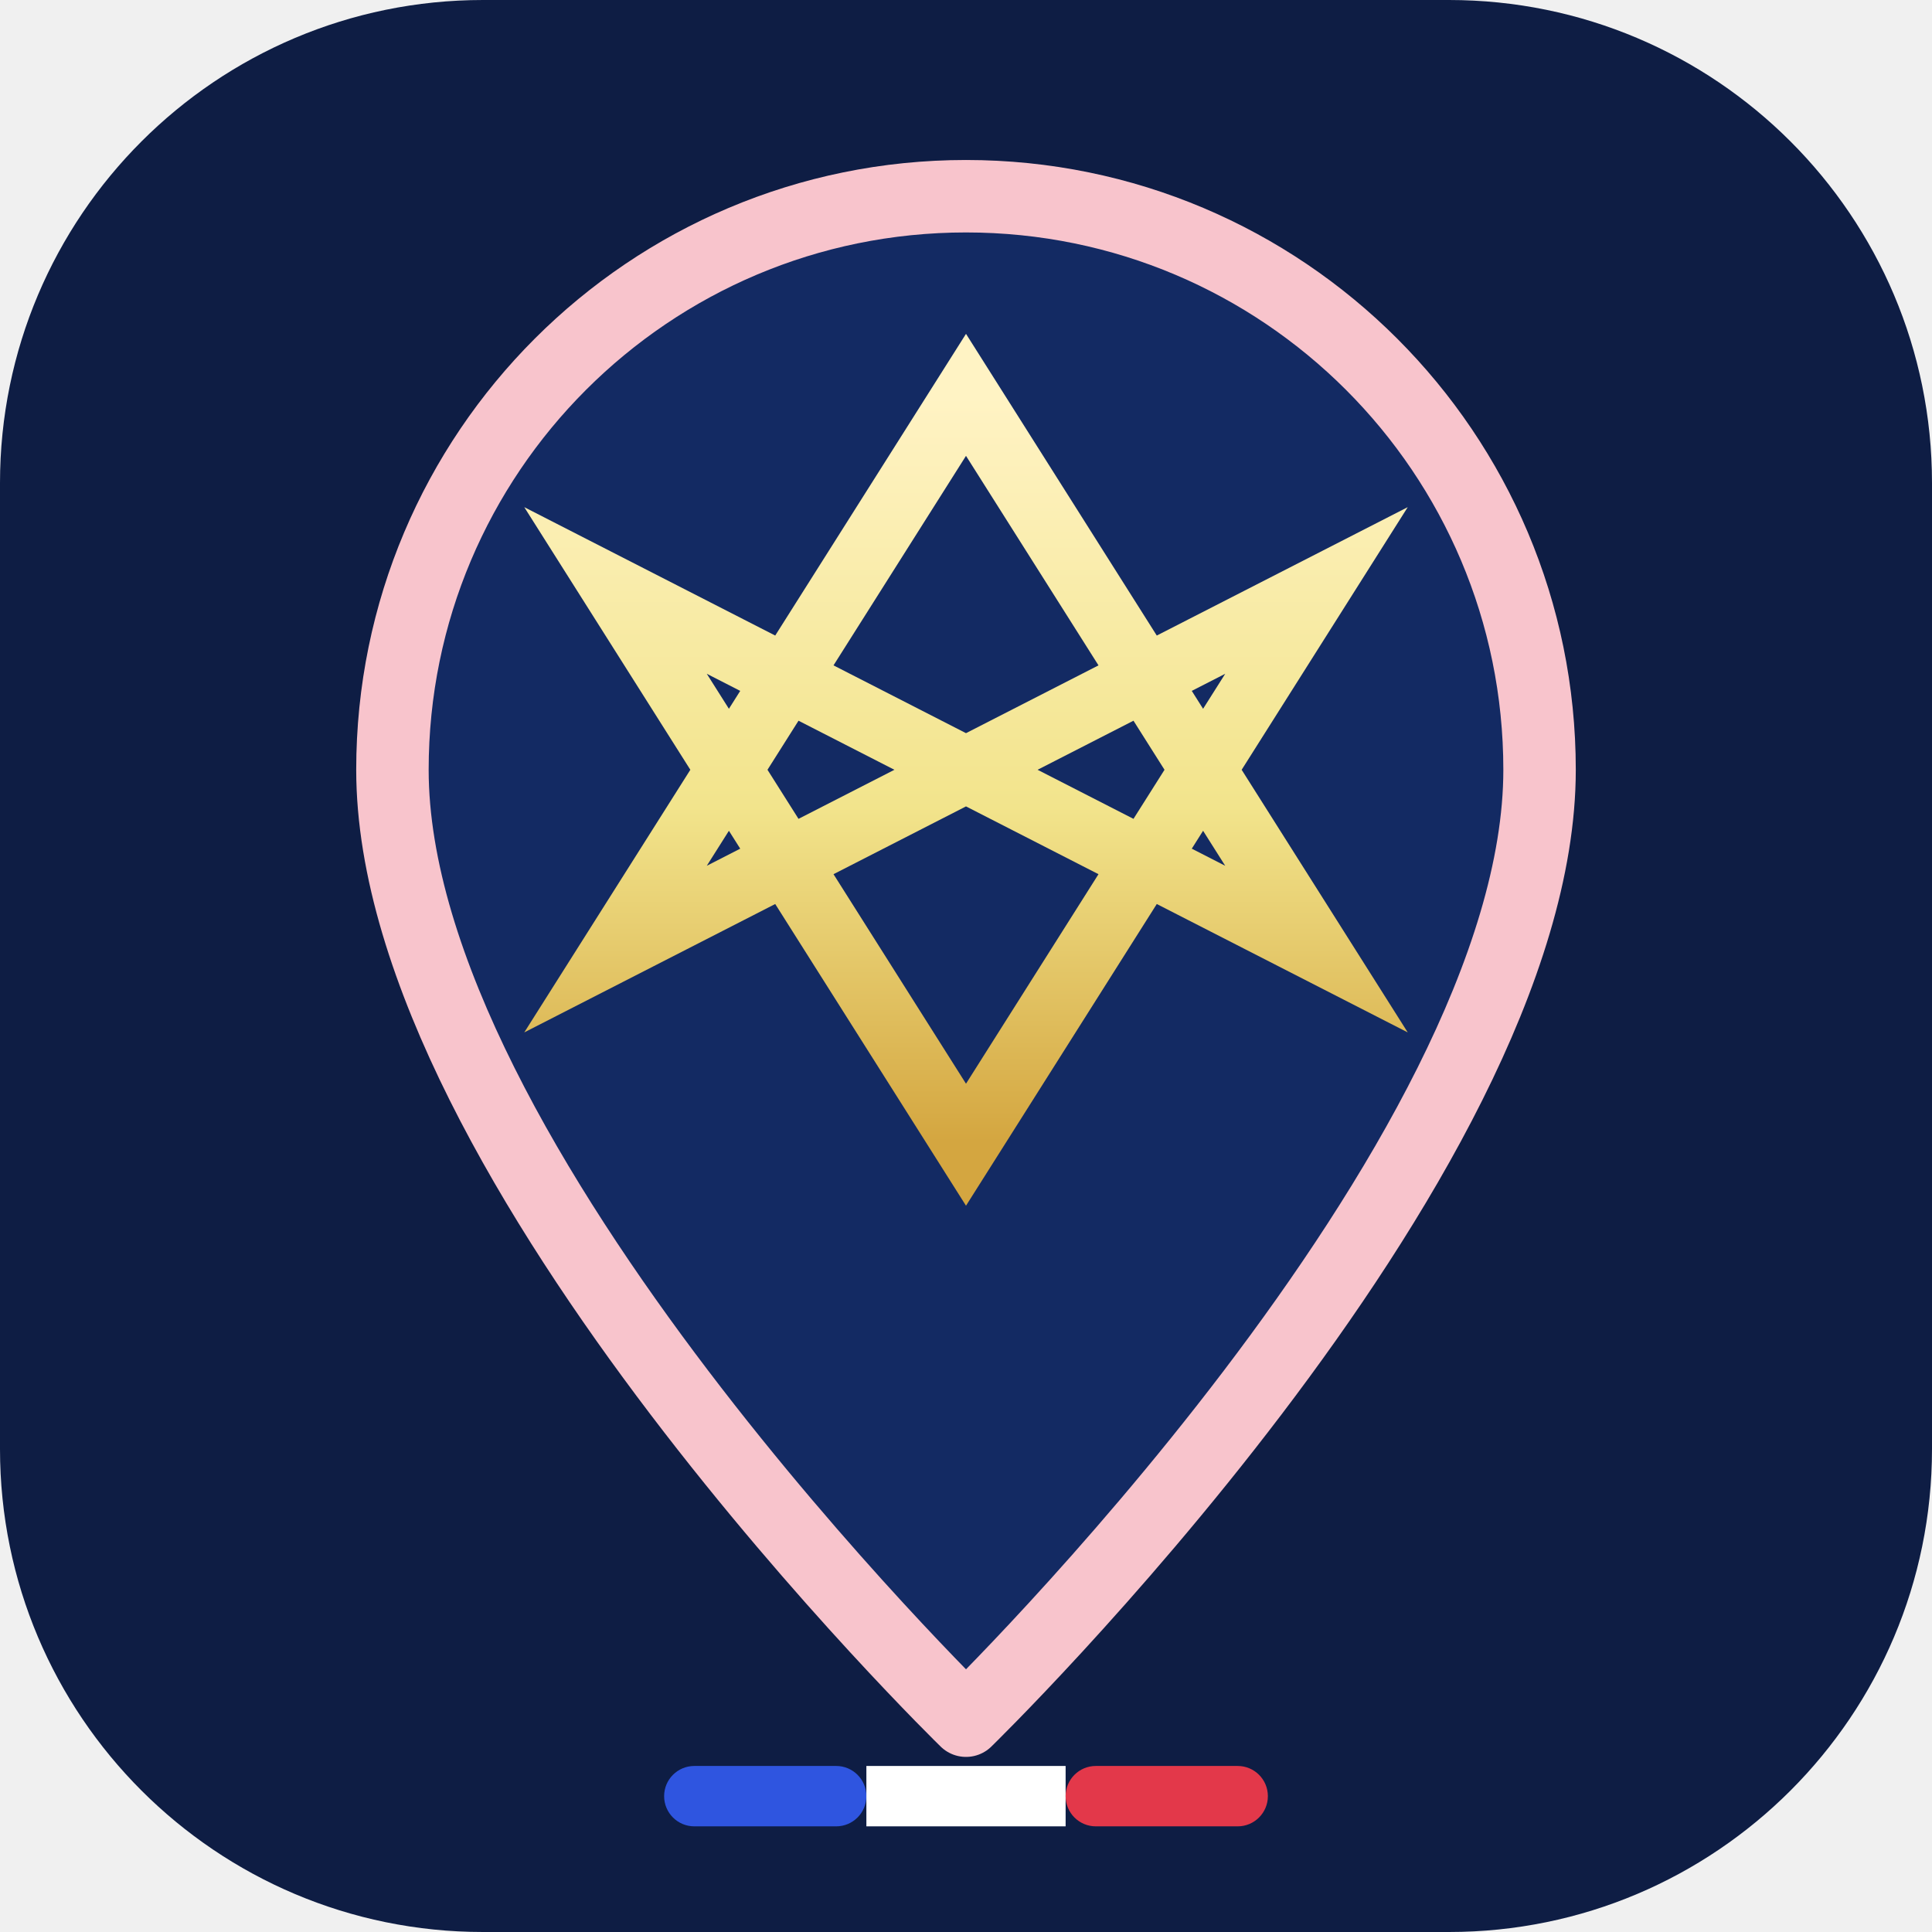
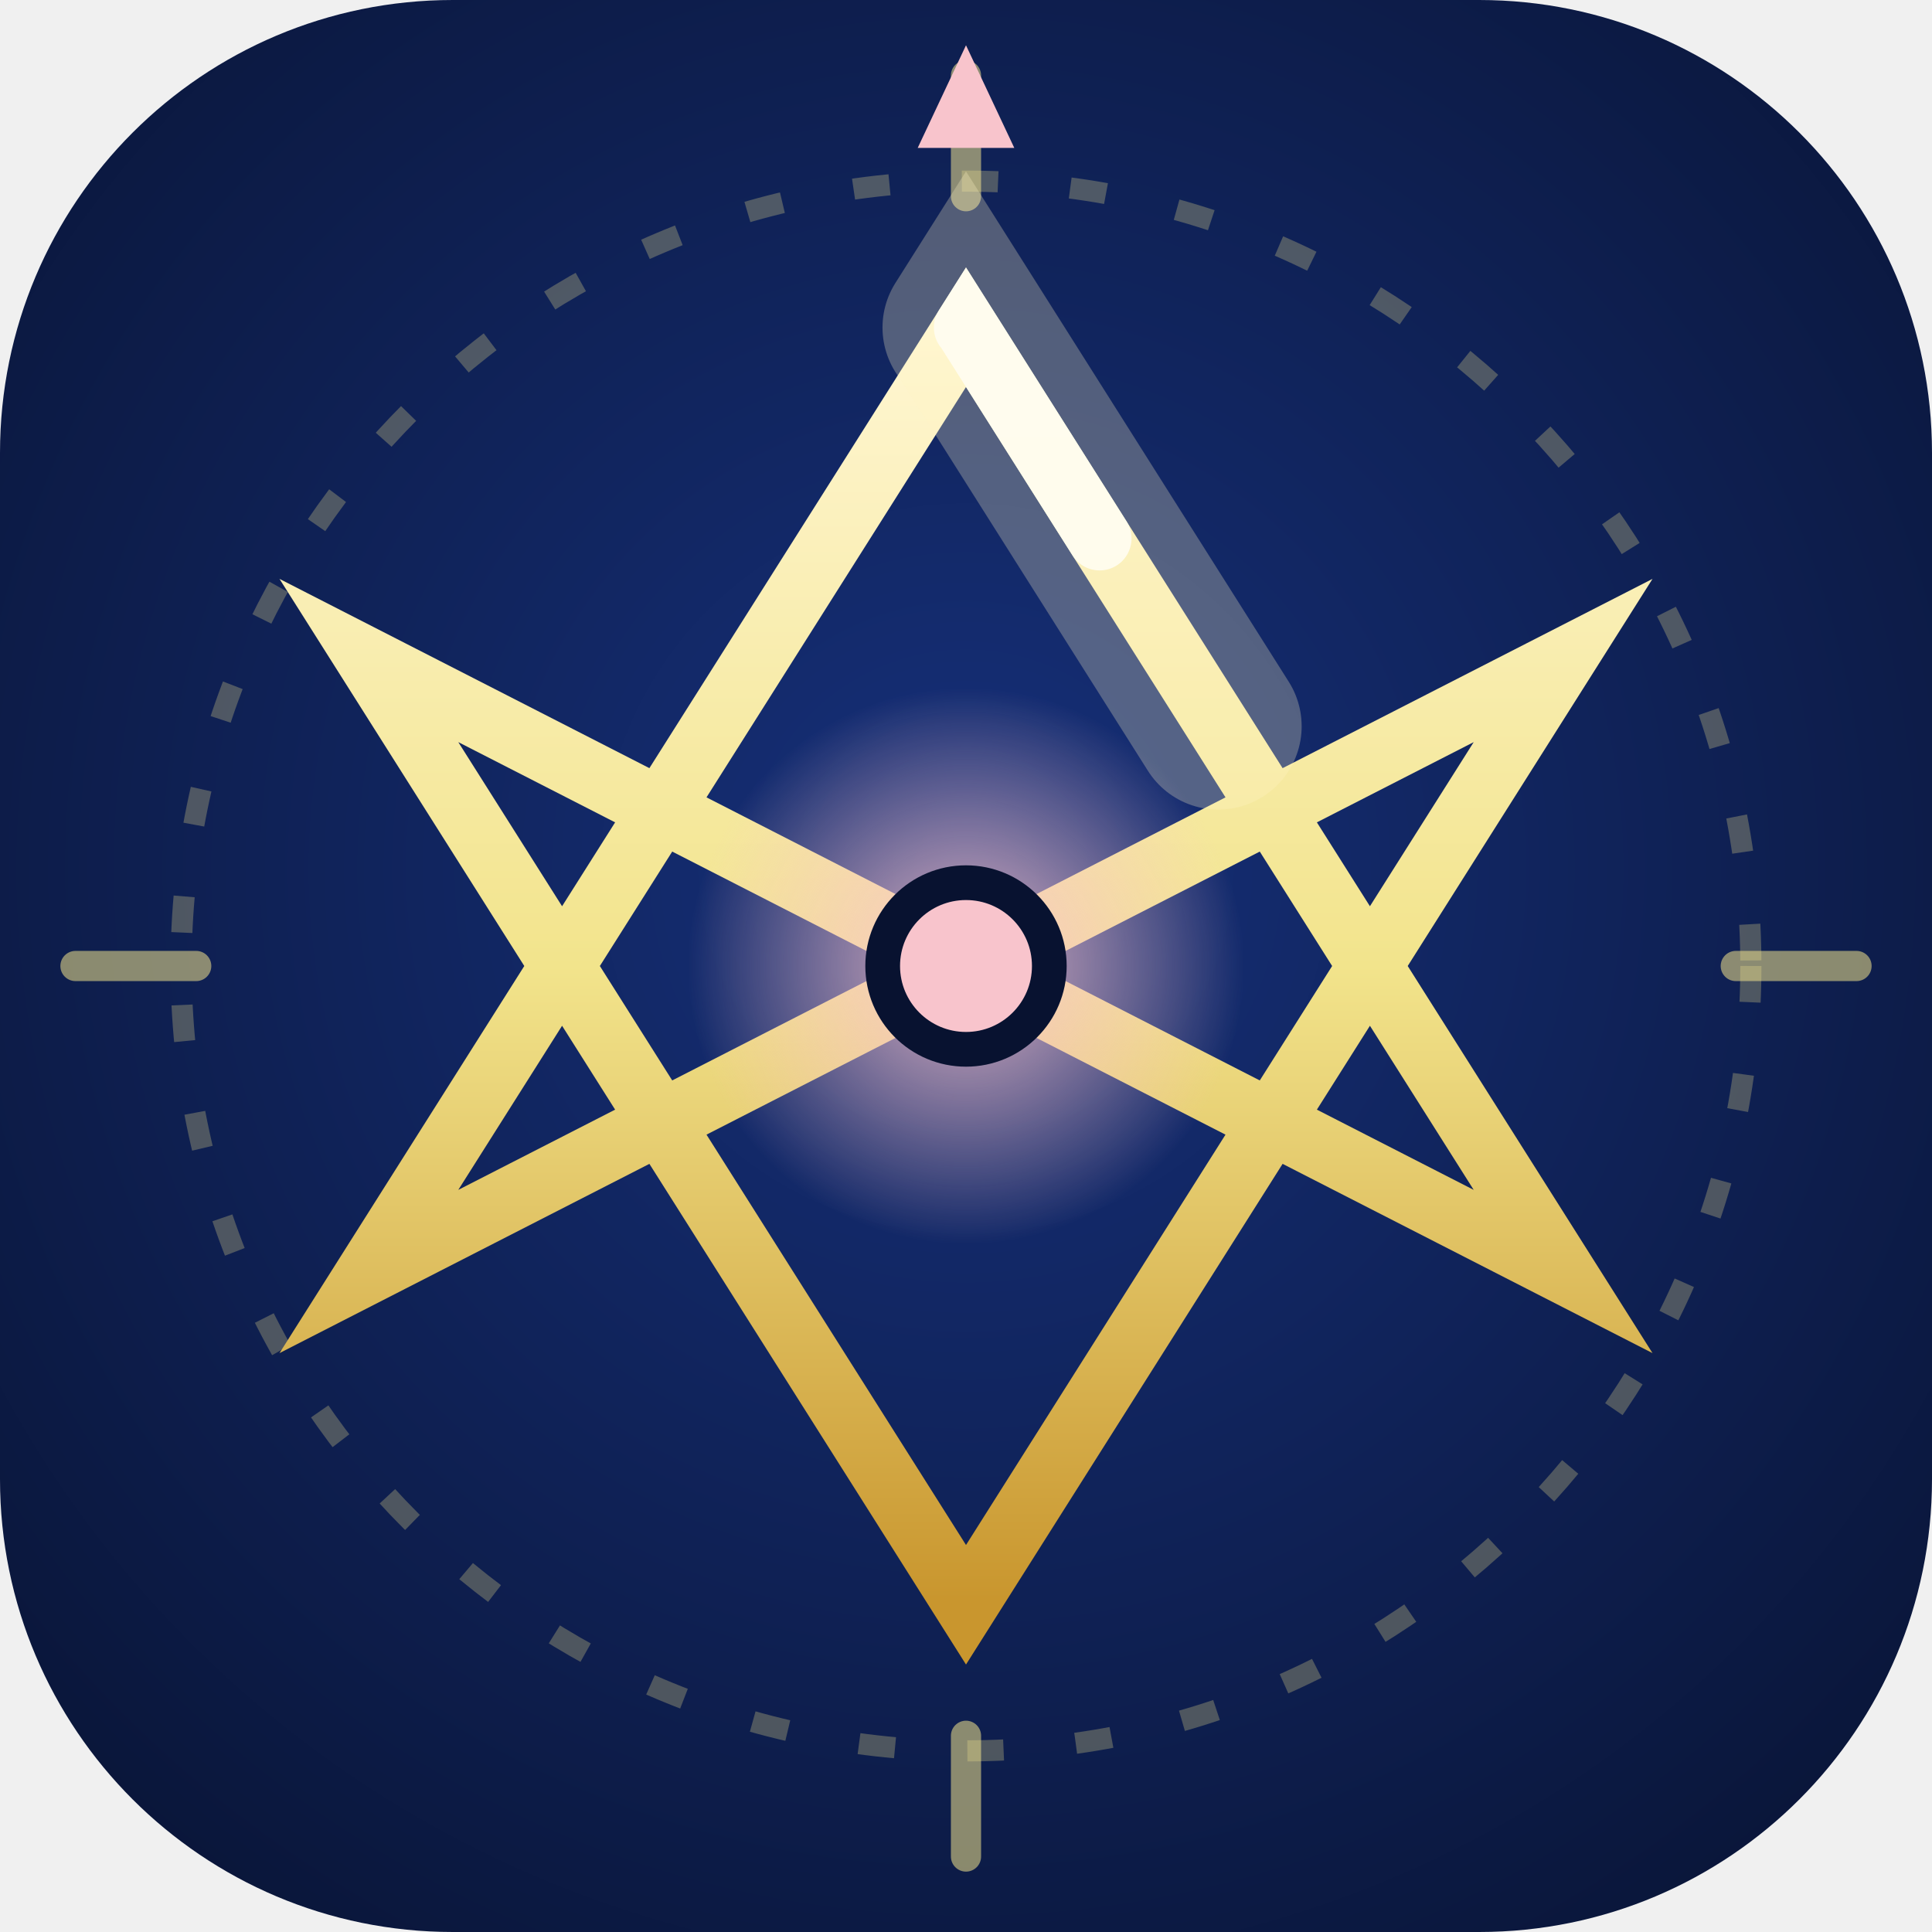
<svg xmlns="http://www.w3.org/2000/svg" viewBox="0 0 64 64">
  <defs>
    <linearGradient id="g" x1="0" y1="0" x2="0" y2="1">
-       <stop offset="0" stop-color="#fff3c4" />
-       <stop offset=".55" stop-color="#f2e48c" />
-       <stop offset="1" stop-color="#d4a640" />
+       <stop offset="0" stop-color="#fff6d2" />
+       <stop offset=".5" stop-color="#f2e48c" />
+       <stop offset="1" stop-color="#c9962e" />
    </linearGradient>
+     <radialGradient id="bg" cx=".5" cy=".45" r=".75">
+       <stop offset="0" stop-color="#16307a" />
+       <stop offset="1" stop-color="#081230" />
+     </radialGradient>
+     <radialGradient id="p">
+       <stop offset="0" stop-color="#f8c4cc" stop-opacity=".9" />
+       <stop offset="1" stop-color="#f8c4cc" stop-opacity="0" />
+     </radialGradient>
  </defs>
-   <rect width="64" height="64" rx="16" fill="#0e1d44" />
-   <path d="M32 57C32 57 13 38.5 13 25.5A19 19 0 0 1 51 25.5C51 38.5 32 57 32 57Z" fill="#132a63" stroke="#f8c4cc" stroke-width="2.4" stroke-linejoin="round" />
-   <g transform="translate(32 25.5) scale(.27)">
-     <path d="M0,-46 L43,22 L-43,-22 L0,46 L43,-22 L-43,22 Z" fill="none" stroke="url(#g)" stroke-width="8" stroke-linejoin="miter" />
+   <rect width="64" height="64" rx="15" fill="url(#bg)" />
+   <g transform="translate(32 32)">
+     <circle r="26" fill="none" stroke="#f2e48c" stroke-opacity=".28" stroke-width=".7" stroke-dasharray="1.2 2.4" />
+     <path d="M0-29.5v4M0 25.5v4M-29.5 0h4M25.5 0h4" stroke="#f2e48c" stroke-opacity=".55" stroke-width="1" stroke-linecap="round" />
+     <path d="M0-30.5l1.6 3.4h-3.2z" fill="#f8c4cc" />
+     <g transform="scale(.46)">
+       <path id="r" d="M0,-46 L43,22 L-43,-22 L0,46 L43,-22 L-43,22 Z" fill="none" stroke="url(#g)" stroke-width="4.6" stroke-linejoin="miter" stroke-miterlimit="8" />
+       <path d="M0,-46 L43,22 L-43,-22 L0,46 L43,-22 L-43,22 Z" fill="none" stroke="#fff3c4" stroke-width="12" stroke-linecap="round" stroke-dasharray="34 481" opacity=".28">
+         <animate attributeName="stroke-dashoffset" from="515" to="0" dur="7s" repeatCount="indefinite" />
+       </path>
+       <path d="M0,-46 L43,22 L-43,-22 L0,46 L43,-22 L-43,22 Z" fill="none" stroke="#fffdf2" stroke-width="4.6" stroke-linecap="round" stroke-dasharray="18 497" opacity=".9">
+         <animate attributeName="stroke-dashoffset" from="507" to="-8" dur="7s" repeatCount="indefinite" />
+       </path>
+       <circle r="20" fill="url(#p)">
+         <animate attributeName="r" values="8;22;8" dur="3s" repeatCount="indefinite" />
+         <animate attributeName="opacity" values=".9;0;.9" dur="3s" repeatCount="indefinite" />
+       </circle>
+       <circle r="6" fill="#f8c4cc" stroke="#081230" stroke-width="2.5" />
+     </g>
  </g>
-   <rect x="22" y="58.5" width="6.7" height="2" rx="1" fill="#2f55e0" />
-   <rect x="28.7" y="58.5" width="6.6" height="2" fill="#fff" />
-   <rect x="35.3" y="58.5" width="6.7" height="2" rx="1" fill="#e3384a" />
</svg>
